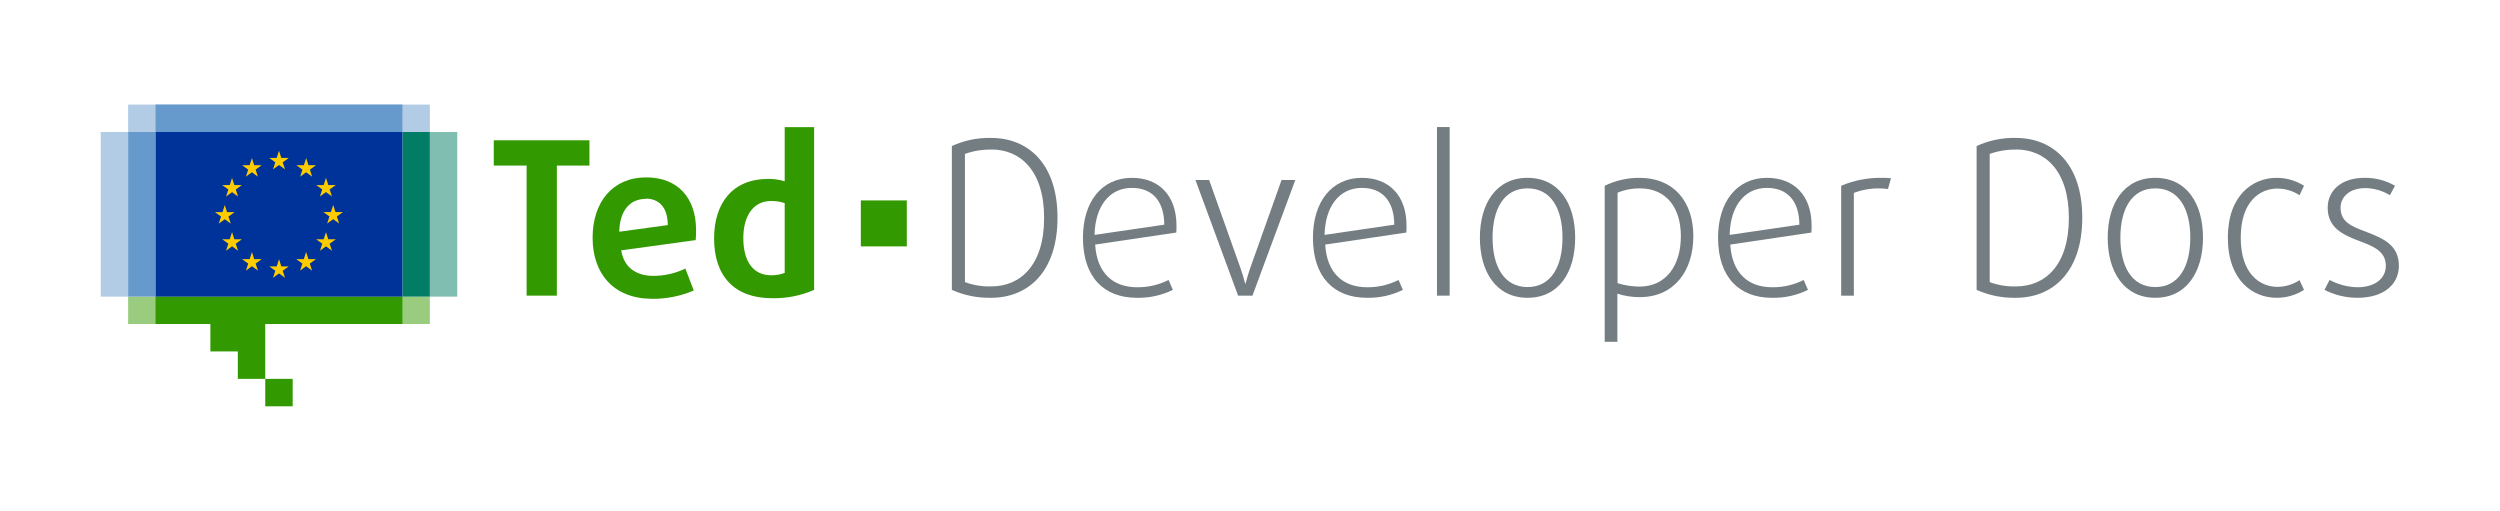
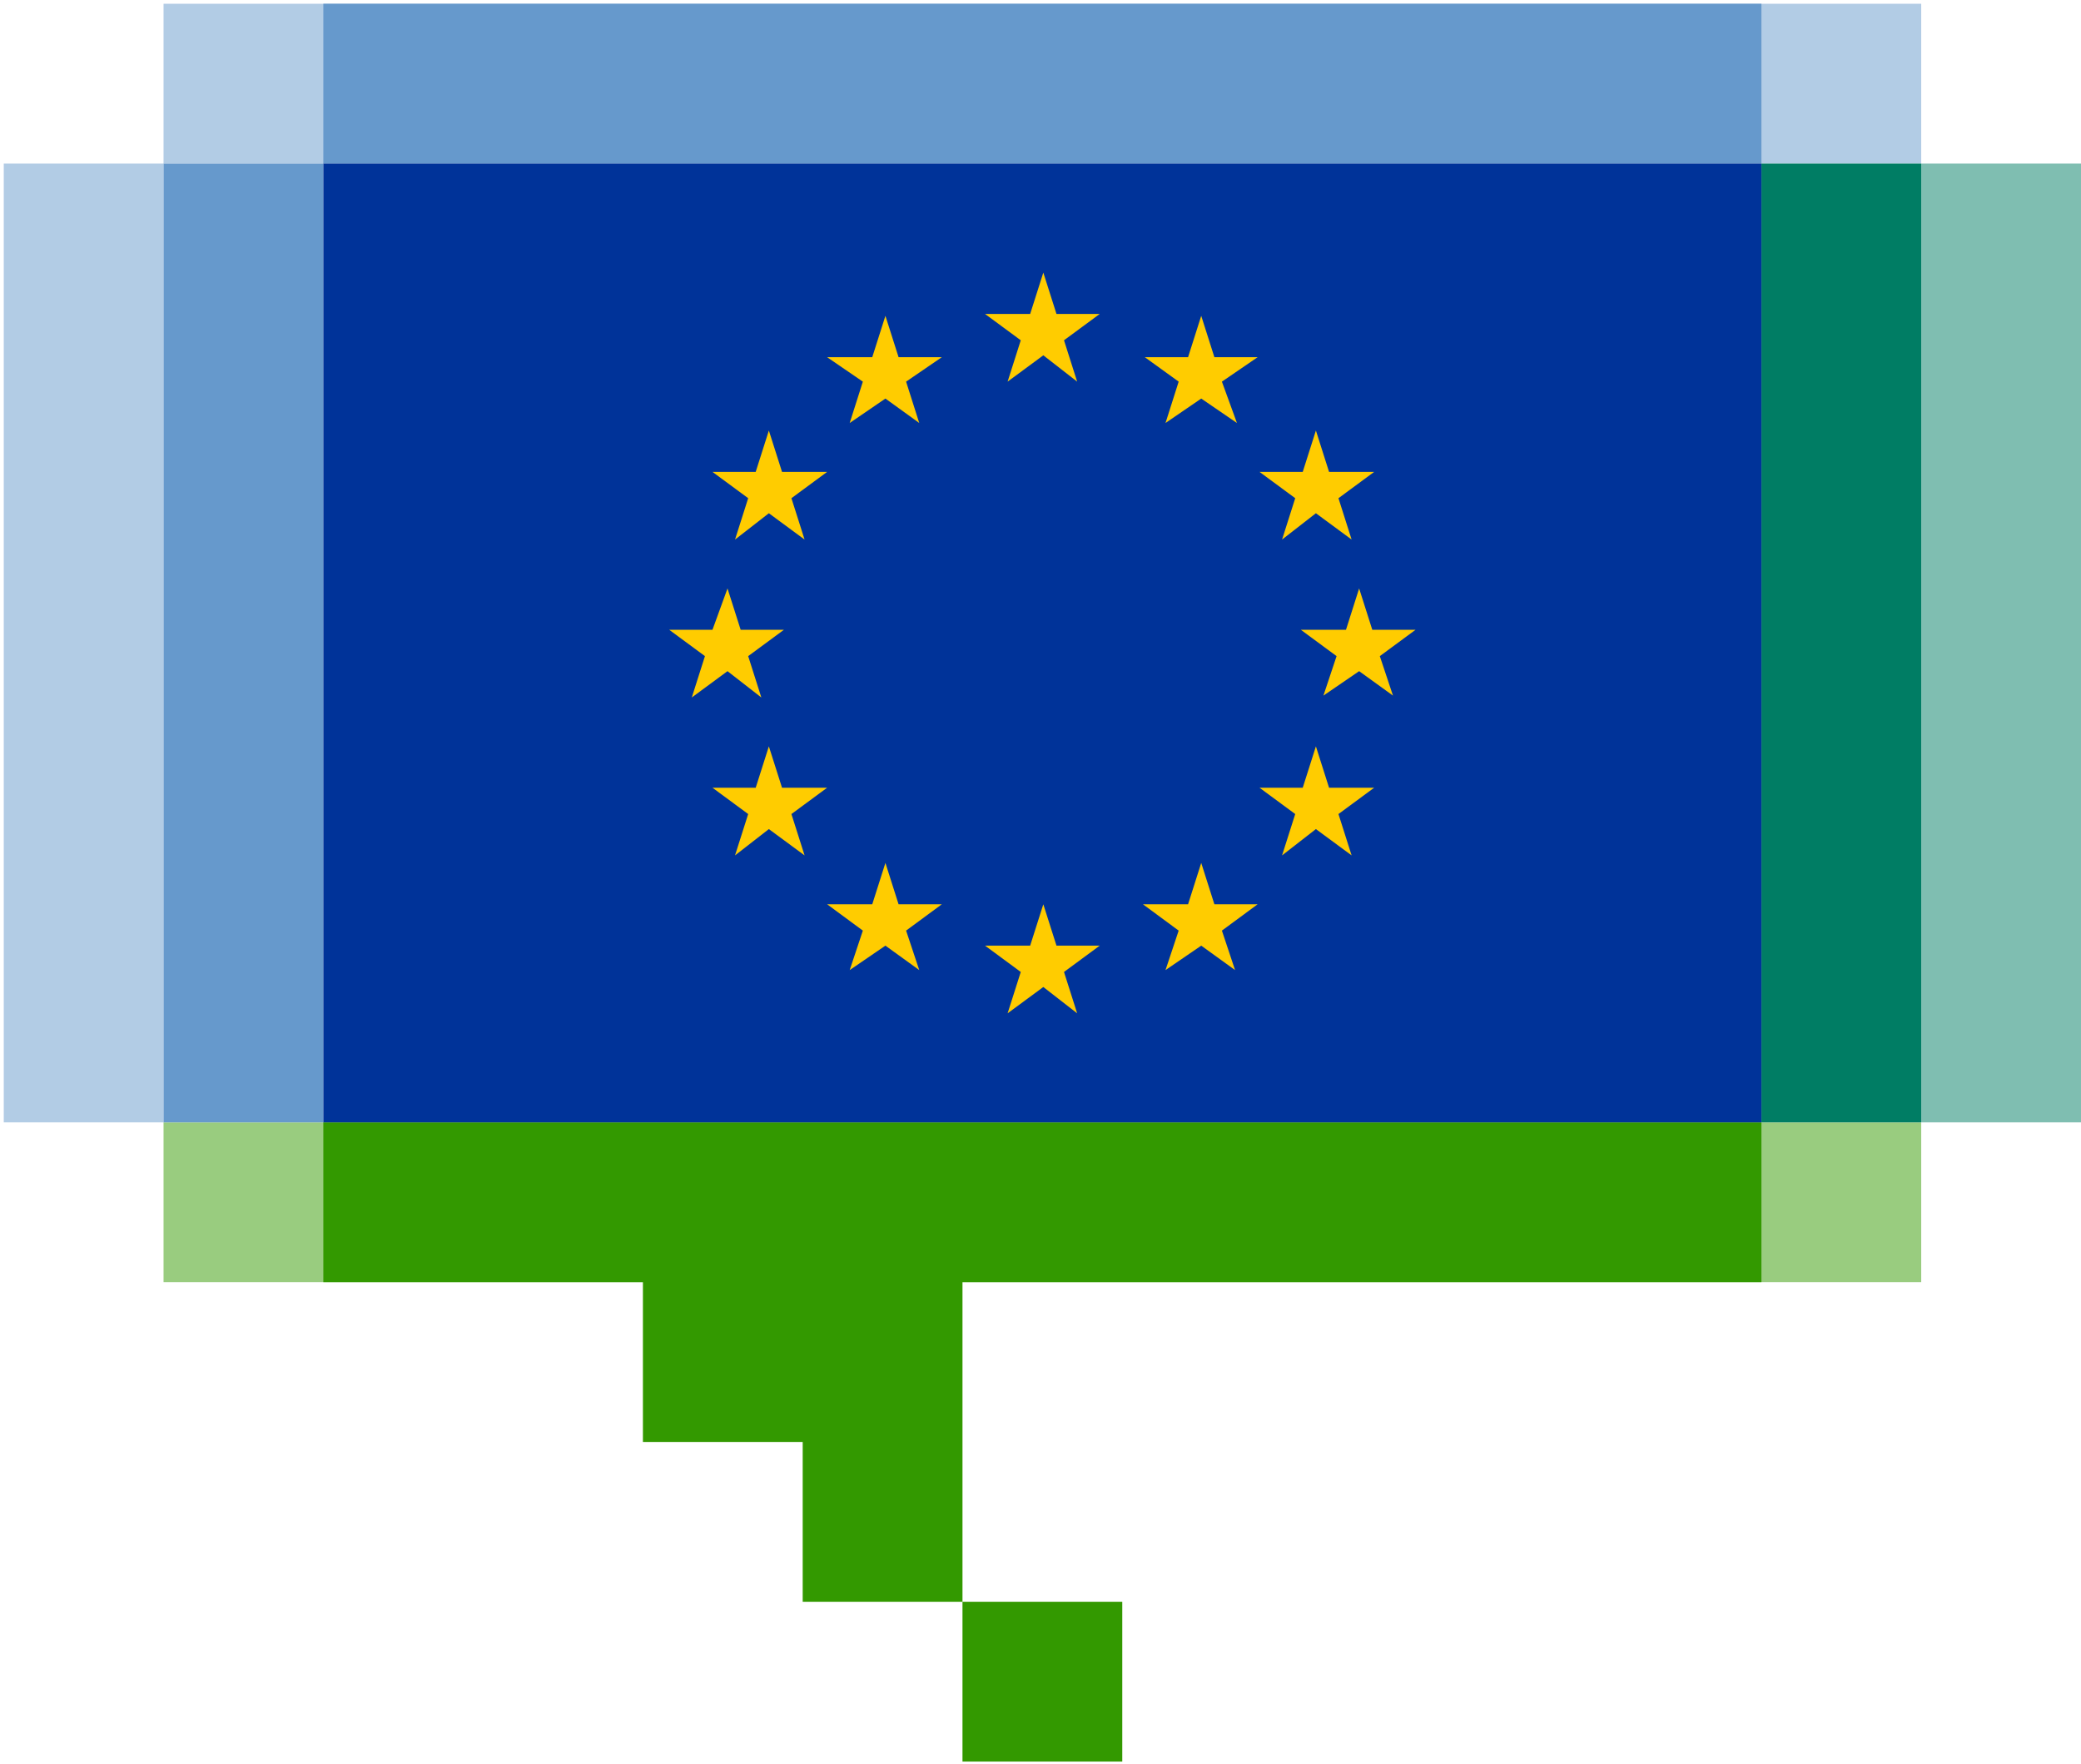
- <svg xmlns="http://www.w3.org/2000/svg" id="Layer_1" data-name="Layer 1" viewBox="0 0 489.36 100">
-   <defs>
-     <style>.cls-1,.cls-6{fill:#390;}.cls-1,.cls-2,.cls-5{opacity:0.5;}.cls-2,.cls-3{fill:#69c;}.cls-4,.cls-5{fill:#007d64;}.cls-7{fill:#039;}.cls-8{fill:#fc0;}.cls-9{fill:#737d82;}</style>
-   </defs>
-   <rect class="cls-1" x="25.08" y="58.05" width="59.06" height="5.37" />
-   <rect class="cls-2" x="25.08" y="20.47" width="59.06" height="5.37" />
-   <rect class="cls-3" x="30.45" y="20.47" width="48.32" height="5.37" />
-   <rect class="cls-4" x="78.77" y="25.84" width="5.37" height="32.22" />
-   <rect class="cls-5" x="84.14" y="25.84" width="5.37" height="32.22" />
-   <rect class="cls-3" x="25.08" y="25.84" width="5.37" height="32.22" />
-   <rect class="cls-2" x="19.71" y="25.84" width="5.37" height="32.22" />
-   <polygon class="cls-6" points="51.92 63.42 78.77 63.42 78.77 58.05 30.45 58.05 30.45 63.42 41.18 63.42 41.18 68.79 46.55 68.79 46.55 74.16 51.92 74.16 51.92 63.42" />
-   <rect class="cls-6" x="51.92" y="74.16" width="5.37" height="5.37" />
-   <rect class="cls-7" x="30.45" y="25.84" width="48.32" height="32.22" />
-   <polygon class="cls-8" points="53.44 33.15 54.61 32.3 55.79 33.15 55.34 31.77 56.53 30.91 55.06 30.91 54.61 29.51 54.16 30.91 52.7 30.91 53.89 31.77 53.44 33.15" />
-   <polygon class="cls-8" points="48.13 34.58 49.31 33.72 50.48 34.58 50.03 33.2 51.22 32.34 49.76 32.34 49.31 30.94 48.86 32.34 47.39 32.34 48.58 33.2 48.13 34.58" />
-   <polygon class="cls-8" points="45.42 34.83 44.97 36.23 43.5 36.23 44.7 37.09 44.25 38.47 45.42 37.61 46.6 38.47 46.15 37.09 47.34 36.23 45.87 36.23 45.42 34.83" />
-   <polygon class="cls-8" points="44 42.91 45.17 43.77 44.72 42.38 45.92 41.53 44.45 41.53 44 40.13 43.55 41.53 42.08 41.53 43.27 42.38 42.82 43.77 44 42.91" />
-   <polygon class="cls-8" points="45.87 46.84 45.42 45.44 44.97 46.84 43.5 46.84 44.7 47.7 44.25 49.08 45.42 48.22 46.6 49.08 46.15 47.7 47.34 46.84 45.87 46.84" />
-   <polygon class="cls-8" points="49.76 50.73 49.31 49.33 48.87 50.73 47.4 50.73 48.59 51.59 48.14 52.97 49.31 52.11 50.49 52.97 50.04 51.59 51.23 50.73 49.76 50.73" />
-   <polygon class="cls-8" points="55.06 52.14 54.62 50.74 54.17 52.14 52.7 52.14 53.89 53 53.44 54.38 54.62 53.52 55.79 54.38 55.34 53 56.53 52.14 55.06 52.14" />
-   <polygon class="cls-8" points="60.37 50.73 59.92 49.33 59.47 50.73 58 50.73 59.19 51.59 58.74 52.97 59.92 52.11 61.09 52.97 60.64 51.59 61.84 50.73 60.37 50.73" />
-   <polygon class="cls-8" points="64.26 46.84 63.81 45.44 63.36 46.84 61.89 46.84 63.08 47.7 62.63 49.08 63.81 48.22 64.98 49.08 64.53 47.7 65.73 46.84 64.26 46.84" />
-   <polygon class="cls-8" points="67.14 41.51 65.67 41.51 65.22 40.11 64.77 41.51 63.3 41.51 64.49 42.37 64.04 43.75 65.22 42.9 66.39 43.75 65.94 42.37 67.14 41.51" />
-   <polygon class="cls-8" points="62.63 38.45 63.81 37.6 64.98 38.45 64.53 37.07 65.73 36.22 64.26 36.22 63.81 34.81 63.36 36.22 61.89 36.22 63.08 37.07 62.63 38.45" />
-   <polygon class="cls-8" points="59.93 30.94 59.48 32.34 58.01 32.34 59.2 33.2 58.76 34.58 59.93 33.72 61.1 34.58 60.66 33.2 61.85 32.34 60.38 32.34 59.93 30.94" />
-   <rect class="cls-6" x="168.5" y="39.23" width="9" height="9" />
-   <path class="cls-6" d="M109,32.41V57.87h-5.92V32.41H96.65V27.46h18.73v4.95Z" />
-   <path class="cls-6" d="M136.17,47l-14.57,2c.5,3.32,2.94,5,6.26,5a14.52,14.52,0,0,0,6.3-1.43l1.64,4.29a20.06,20.06,0,0,1-8.36,1.63C120,58.37,116,53.5,116,46.53s3.91-11.81,10.5-11.81c6.26,0,9.75,4.12,9.75,10.29A14.29,14.29,0,0,1,136.17,47Zm-9.78-8.07c-3,0-5.09,2.19-5.17,6.43l9.49-1.3C130.71,40.6,129,38.88,126.39,38.88Z" />
-   <path class="cls-6" d="M151.08,58.37c-7.31,0-11.3-4.32-11.3-11.67,0-7,3.66-11.68,10.59-11.68a11,11,0,0,1,3.23.46V24.89h5.76V56.74A19.41,19.41,0,0,1,151.08,58.37Zm2.52-18.61a8,8,0,0,0-2.64-.42c-3.57,0-5.46,3-5.46,7.27,0,4.58,1.93,7.27,5.46,7.27a7,7,0,0,0,2.64-.46Z" />
-   <path class="cls-9" d="M194,58.29a17.85,17.85,0,0,1-7.68-1.55V28.59A17.26,17.26,0,0,1,194,27c7.23,0,13,5,13,15.62S201.23,58.29,194,58.29Zm.05-29a14.31,14.31,0,0,0-5.17.84V55.22a13.48,13.48,0,0,0,5.17.84c5.63,0,10.33-4.07,10.33-13.4S199.68,29.26,194.05,29.26Z" />
-   <path class="cls-9" d="M230.25,45.52l-15.88,2.35c.34,5.55,3.45,8.36,8.24,8.36a13.24,13.24,0,0,0,6.13-1.43l.84,1.94a15.17,15.17,0,0,1-7.06,1.55c-6.47,0-10.54-4.08-10.54-11.76,0-7,3.65-11.72,9.58-11.72,5.25,0,8.73,3.4,8.73,9.36C230.29,44.59,230.29,45,230.25,45.52Zm-8.69-8.74c-4.46,0-7.19,3.66-7.31,9.2l13.65-2C227.86,39.09,225.34,36.78,221.56,36.78Z" />
-   <path class="cls-9" d="M245.16,57.87h-2.81L234,35.23h2.68l6.05,17a32.5,32.5,0,0,1,1,3.28h.08c.13-.51.63-2.27,1-3.28l6.05-17h2.69Z" />
-   <path class="cls-9" d="M275.28,45.52,259.4,47.87c.33,5.55,3.44,8.36,8.23,8.36a13.21,13.21,0,0,0,6.13-1.43l.84,1.94a15.16,15.16,0,0,1-7.05,1.55c-6.47,0-10.55-4.08-10.55-11.76,0-7,3.66-11.72,9.58-11.72,5.25,0,8.74,3.4,8.74,9.36C275.32,44.59,275.32,45,275.28,45.52Zm-8.7-8.74c-4.45,0-7.18,3.66-7.31,9.2l13.65-2C272.88,39.09,270.36,36.78,266.58,36.78Z" />
-   <path class="cls-9" d="M281.28,57.87v-33h2.48v33Z" />
-   <path class="cls-9" d="M299,58.29c-6.13,0-9.32-5.08-9.32-11.76s3.19-11.72,9.32-11.72,9.33,5,9.33,11.72S305.18,58.29,299,58.29Zm0-21.42c-4.66,0-6.84,4.11-6.84,9.66s2.18,9.66,6.84,9.66,6.85-4.12,6.85-9.66S303.71,36.87,299,36.87Z" />
-   <path class="cls-9" d="M321,58.16a14,14,0,0,1-4.41-.67V66.9h-2.48V36.36a15.49,15.49,0,0,1,6.81-1.55c6.68,0,10.54,4.62,10.54,11.42S327.69,58.16,321,58.16Zm0-21.29a11.16,11.16,0,0,0-4.37.84V55.43a14.79,14.79,0,0,0,4.28.67c5.3,0,8.11-4.24,8.11-9.87S326.13,36.87,321,36.87Z" />
-   <path class="cls-9" d="M354.57,45.52l-15.88,2.35c.34,5.55,3.45,8.36,8.23,8.36a13.25,13.25,0,0,0,6.14-1.43l.84,1.94a15.17,15.17,0,0,1-7.06,1.55c-6.47,0-10.54-4.08-10.54-11.76,0-7,3.65-11.72,9.57-11.72,5.26,0,8.74,3.4,8.74,9.36C354.61,44.59,354.61,45,354.57,45.52Zm-8.7-8.74c-4.45,0-7.18,3.66-7.3,9.2l13.65-2C352.18,39.09,349.66,36.78,345.87,36.78Z" />
-   <path class="cls-9" d="M369.56,37a11,11,0,0,0-1.68-.12,13.5,13.5,0,0,0-5,.88V57.87h-2.48V36.36a19.67,19.67,0,0,1,7.82-1.55,16.59,16.59,0,0,1,1.93.08Z" />
-   <path class="cls-9" d="M394.59,58.29a17.85,17.85,0,0,1-7.68-1.55V28.59A17.23,17.23,0,0,1,394.59,27c7.23,0,13,5,13,15.62S401.82,58.29,394.59,58.29Zm.05-29a14.31,14.31,0,0,0-5.17.84V55.22a13.48,13.48,0,0,0,5.17.84c5.62,0,10.33-4.07,10.33-13.4S400.26,29.26,394.64,29.26Z" />
-   <path class="cls-9" d="M421.89,58.29c-6.13,0-9.32-5.08-9.32-11.76s3.19-11.72,9.32-11.72,9.33,5,9.33,11.72S428,58.29,421.89,58.29Zm0-21.42c-4.66,0-6.84,4.11-6.84,9.66s2.18,9.66,6.84,9.66,6.85-4.12,6.85-9.66S426.56,36.87,421.89,36.87Z" />
-   <path class="cls-9" d="M445.62,58.29c-4.58,0-9.53-3.32-9.53-11.76s5-11.72,9.53-11.72A10,10,0,0,1,451,36.36l-.88,1.85a7.94,7.94,0,0,0-4.33-1.3c-3.44,0-7.18,2.52-7.18,9.62s3.78,9.62,7.18,9.62a7.94,7.94,0,0,0,4.33-1.31l.88,1.9A9.84,9.84,0,0,1,445.62,58.29Z" />
-   <path class="cls-9" d="M461.46,58.29A14.17,14.17,0,0,1,455,56.74l1-1.94a12.18,12.18,0,0,0,5.47,1.43c3.31,0,5.54-1.64,5.54-4.2,0-2.73-2.18-3.74-5.13-4.83-3.36-1.26-6.25-2.65-6.25-6.55,0-3.28,2.6-5.84,7.18-5.84a11.66,11.66,0,0,1,6,1.55l-1,1.85a9.42,9.42,0,0,0-4.83-1.39c-3.07,0-4.83,1.73-4.83,3.83,0,2.73,2,3.61,4.83,4.66,3.53,1.34,6.59,2.64,6.59,6.76C469.52,55.81,466.46,58.29,461.46,58.29Z" />
+ <svg xmlns="http://www.w3.org/2000/svg" version="1.1" id="Layer_1" x="0" y="0" viewBox="0 0 110.7 93.8" xml:space="preserve">
+   <style>.st1{opacity:.5}.st1,.st2{fill:#69c}</style>
+   <linearGradient id="SVGID_1_" gradientUnits="userSpaceOnUse" x1="-179.426" y1="474.498" x2="-178.719" y2="473.791">
+     <stop offset="0" stop-color="#249e2e" />
+     <stop offset=".983" stop-color="#1c371d" />
+   </linearGradient>
+   <path opacity=".5" fill="#390" d="M8.7 59.7h93.5v8.5H8.7z" />
+   <path class="st1" d="M8.7.2h93.5v8.5H8.7z" />
+   <path class="st2" d="M17.2.2h76.5v8.5H17.2z" />
+   <path fill="#007d64" d="M93.7 8.7h8.5v51h-8.5z" />
+   <path opacity=".5" fill="#007d64" d="M102.2 8.7h8.5v51h-8.5z" />
+   <path class="st2" d="M8.7 8.7h8.5v51H8.7z" />
+   <path class="st1" d="M.2 8.7h8.5v51H.2z" />
+   <path d="M51.2 68.2h42.5v-8.5H17.2v8.5h17v8.5h8.5v8.5h8.5zm0 17h8.5v8.5h-8.5z" fill="#390" />
+   <path fill="#039" d="M17.2 8.7h76.5v51H17.2z" />
+   <path d="M53.6 20.3l1.9-1.4 1.8 1.4-.7-2.2 1.9-1.4h-2.3l-.7-2.2-.7 2.2h-2.4l1.9 1.4zm-8.4 2.2l1.9-1.3 1.8 1.3-.7-2.2 1.9-1.3h-2.3l-.7-2.2-.7 2.2H44l1.9 1.3zm-4.3.4l-.7 2.2h-2.3l1.9 1.4-.7 2.2 1.8-1.4 1.9 1.4-.7-2.2 1.9-1.4h-2.4zm-2.2 12.8l1.8 1.4-.7-2.2 1.9-1.4h-2.3l-.7-2.2-.8 2.2h-2.3l1.9 1.4-.7 2.2zm2.9 6.2l-.7-2.2-.7 2.2h-2.3l1.9 1.4-.7 2.2 1.8-1.4 1.9 1.4-.7-2.2 1.9-1.4zm6.2 6.2l-.7-2.2-.7 2.2H44l1.9 1.4-.7 2.1 1.9-1.3 1.8 1.3-.7-2.1 1.9-1.4zm8.4 2.2l-.7-2.2-.7 2.2h-2.4l1.9 1.4-.7 2.2 1.9-1.4 1.8 1.4-.7-2.2 1.9-1.4zm8.4-2.2l-.7-2.2-.7 2.2h-2.4l1.9 1.4-.7 2.1 1.9-1.3 1.8 1.3-.7-2.1 1.9-1.4zm6.1-6.2l-.7-2.2-.7 2.2H67l1.9 1.4-.7 2.2 1.8-1.4 1.9 1.4-.7-2.2 1.9-1.4zm4.6-8.4H73l-.7-2.2-.7 2.2h-2.4l1.9 1.4-.7 2.1 1.9-1.3 1.8 1.3-.7-2.1zm-7.1-4.8l1.8-1.4 1.9 1.4-.7-2.2 1.9-1.4h-2.4l-.7-2.2-.7 2.2H67l1.9 1.4zm-4.3-11.9l-.7 2.2h-2.3l1.8 1.3-.7 2.2 1.9-1.3 1.9 1.3-.8-2.2 1.9-1.3h-2.3z" fill="#fc0" />
</svg>
